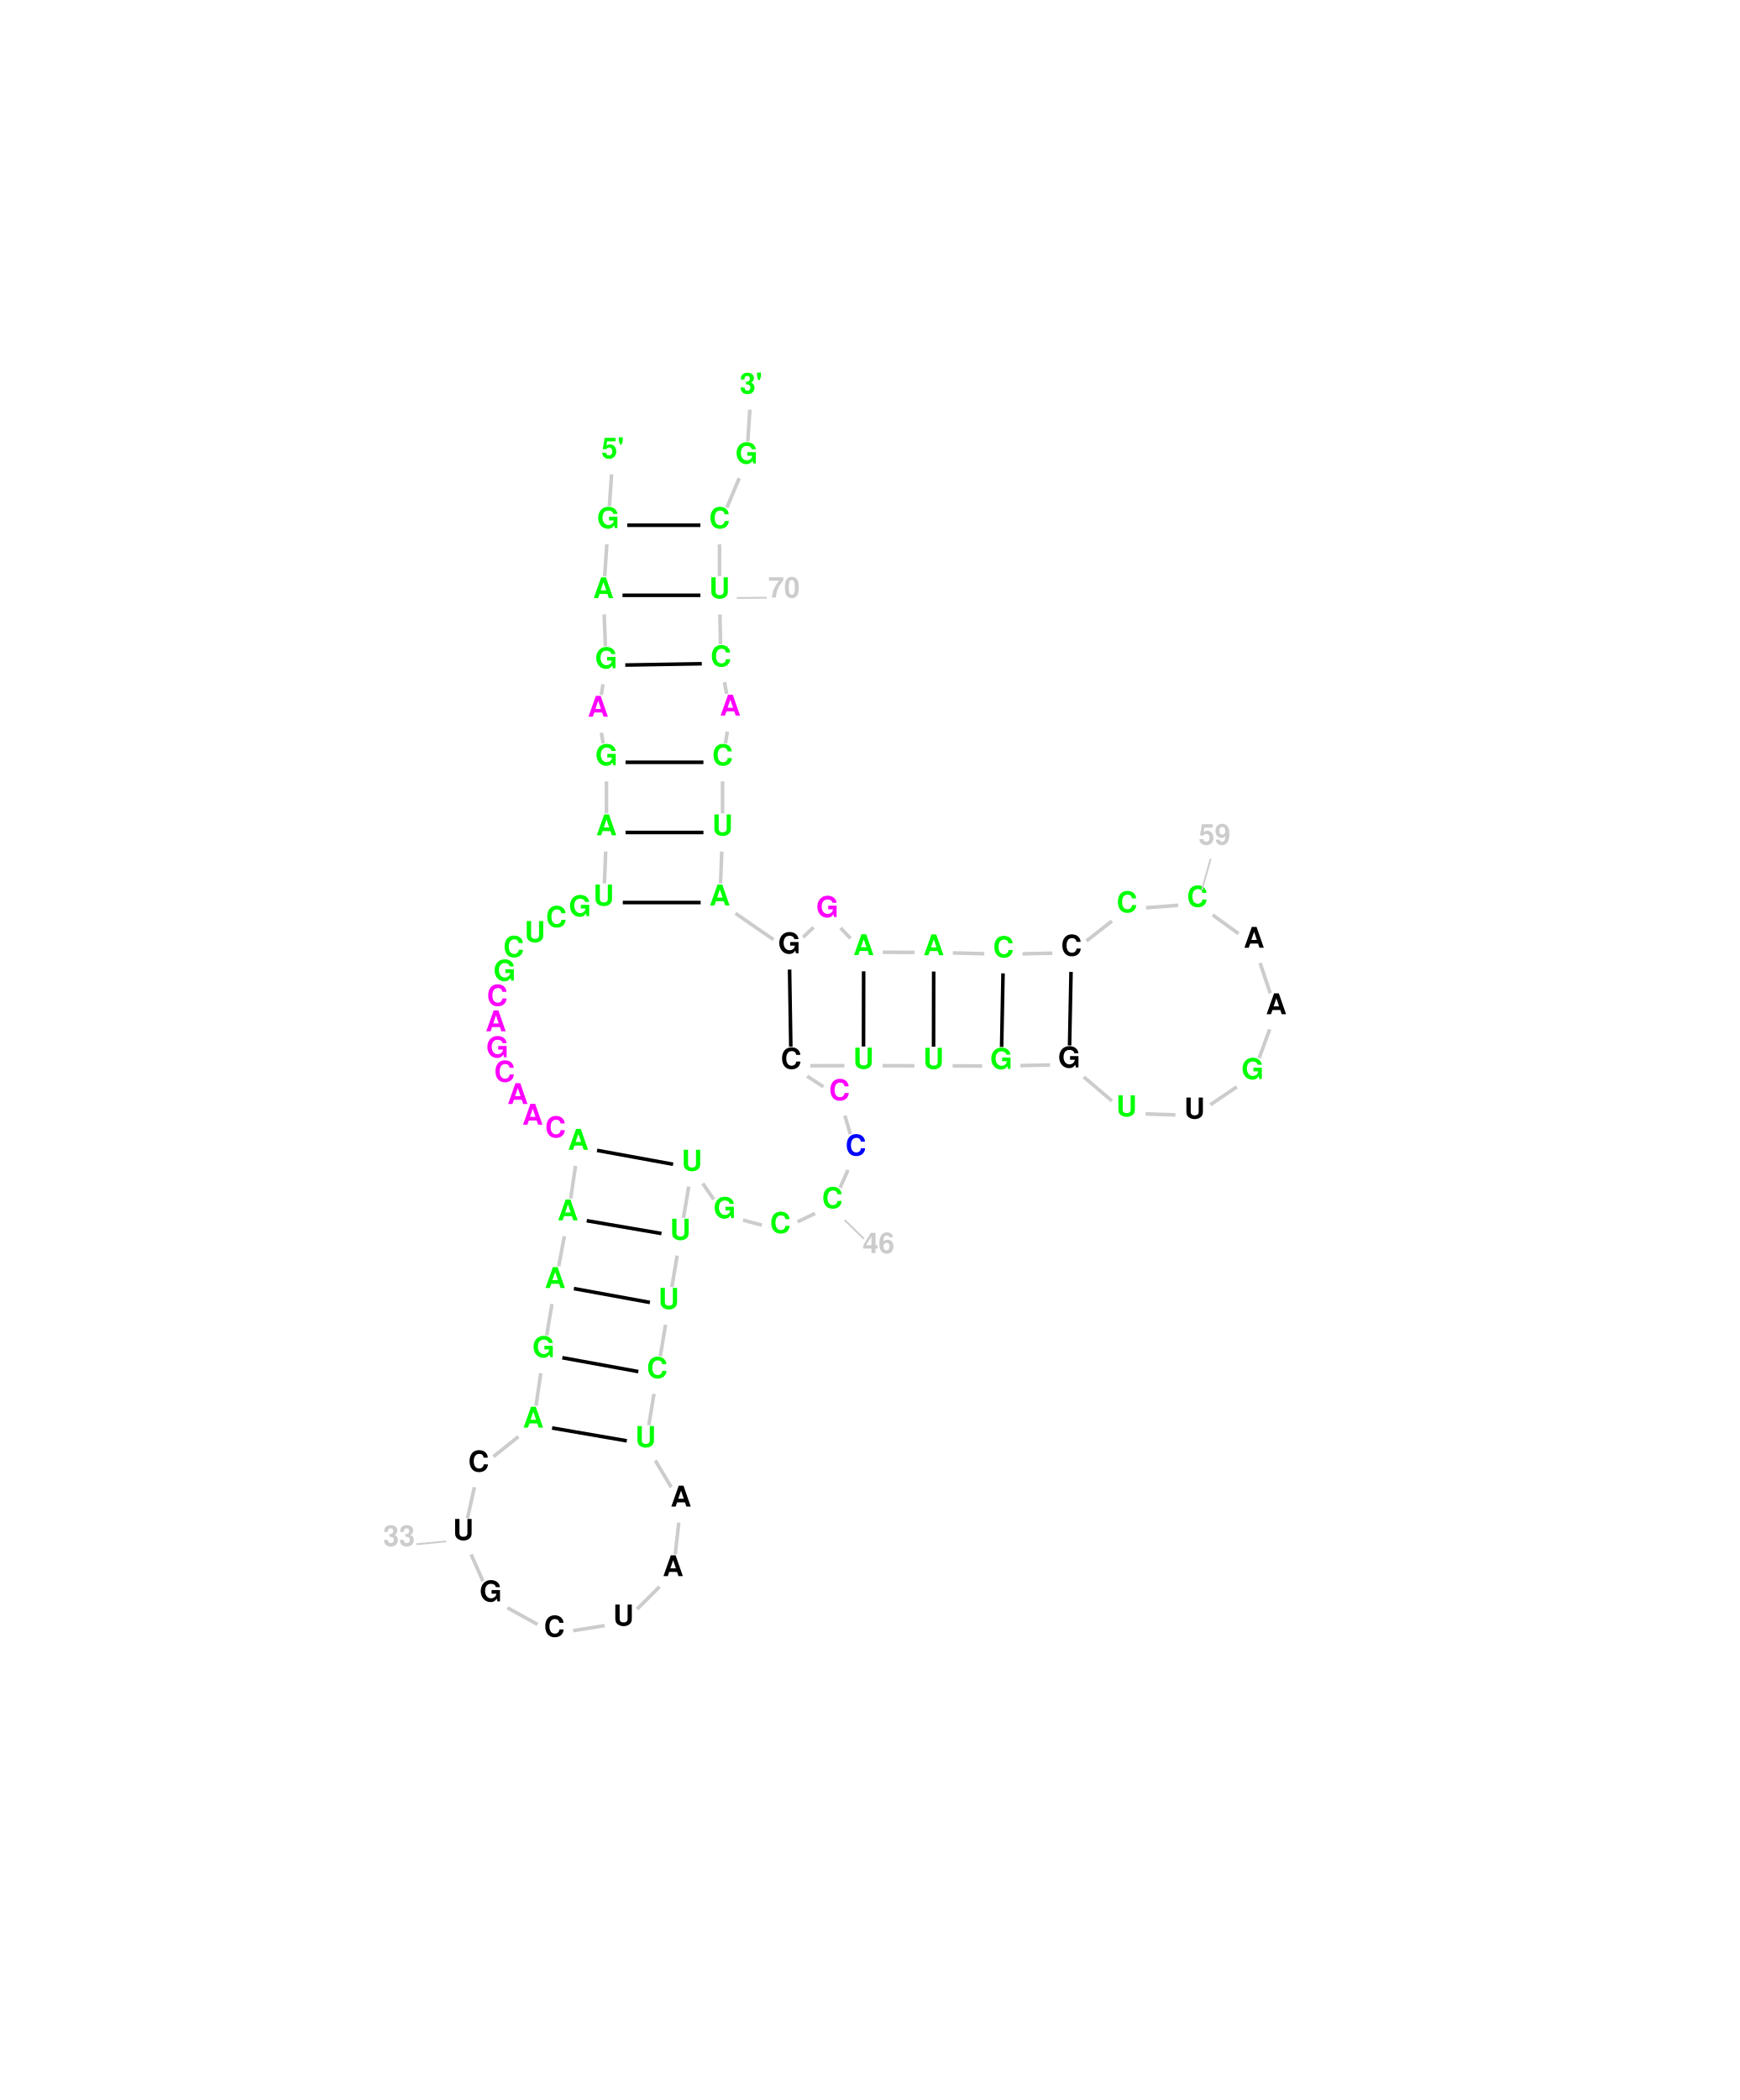
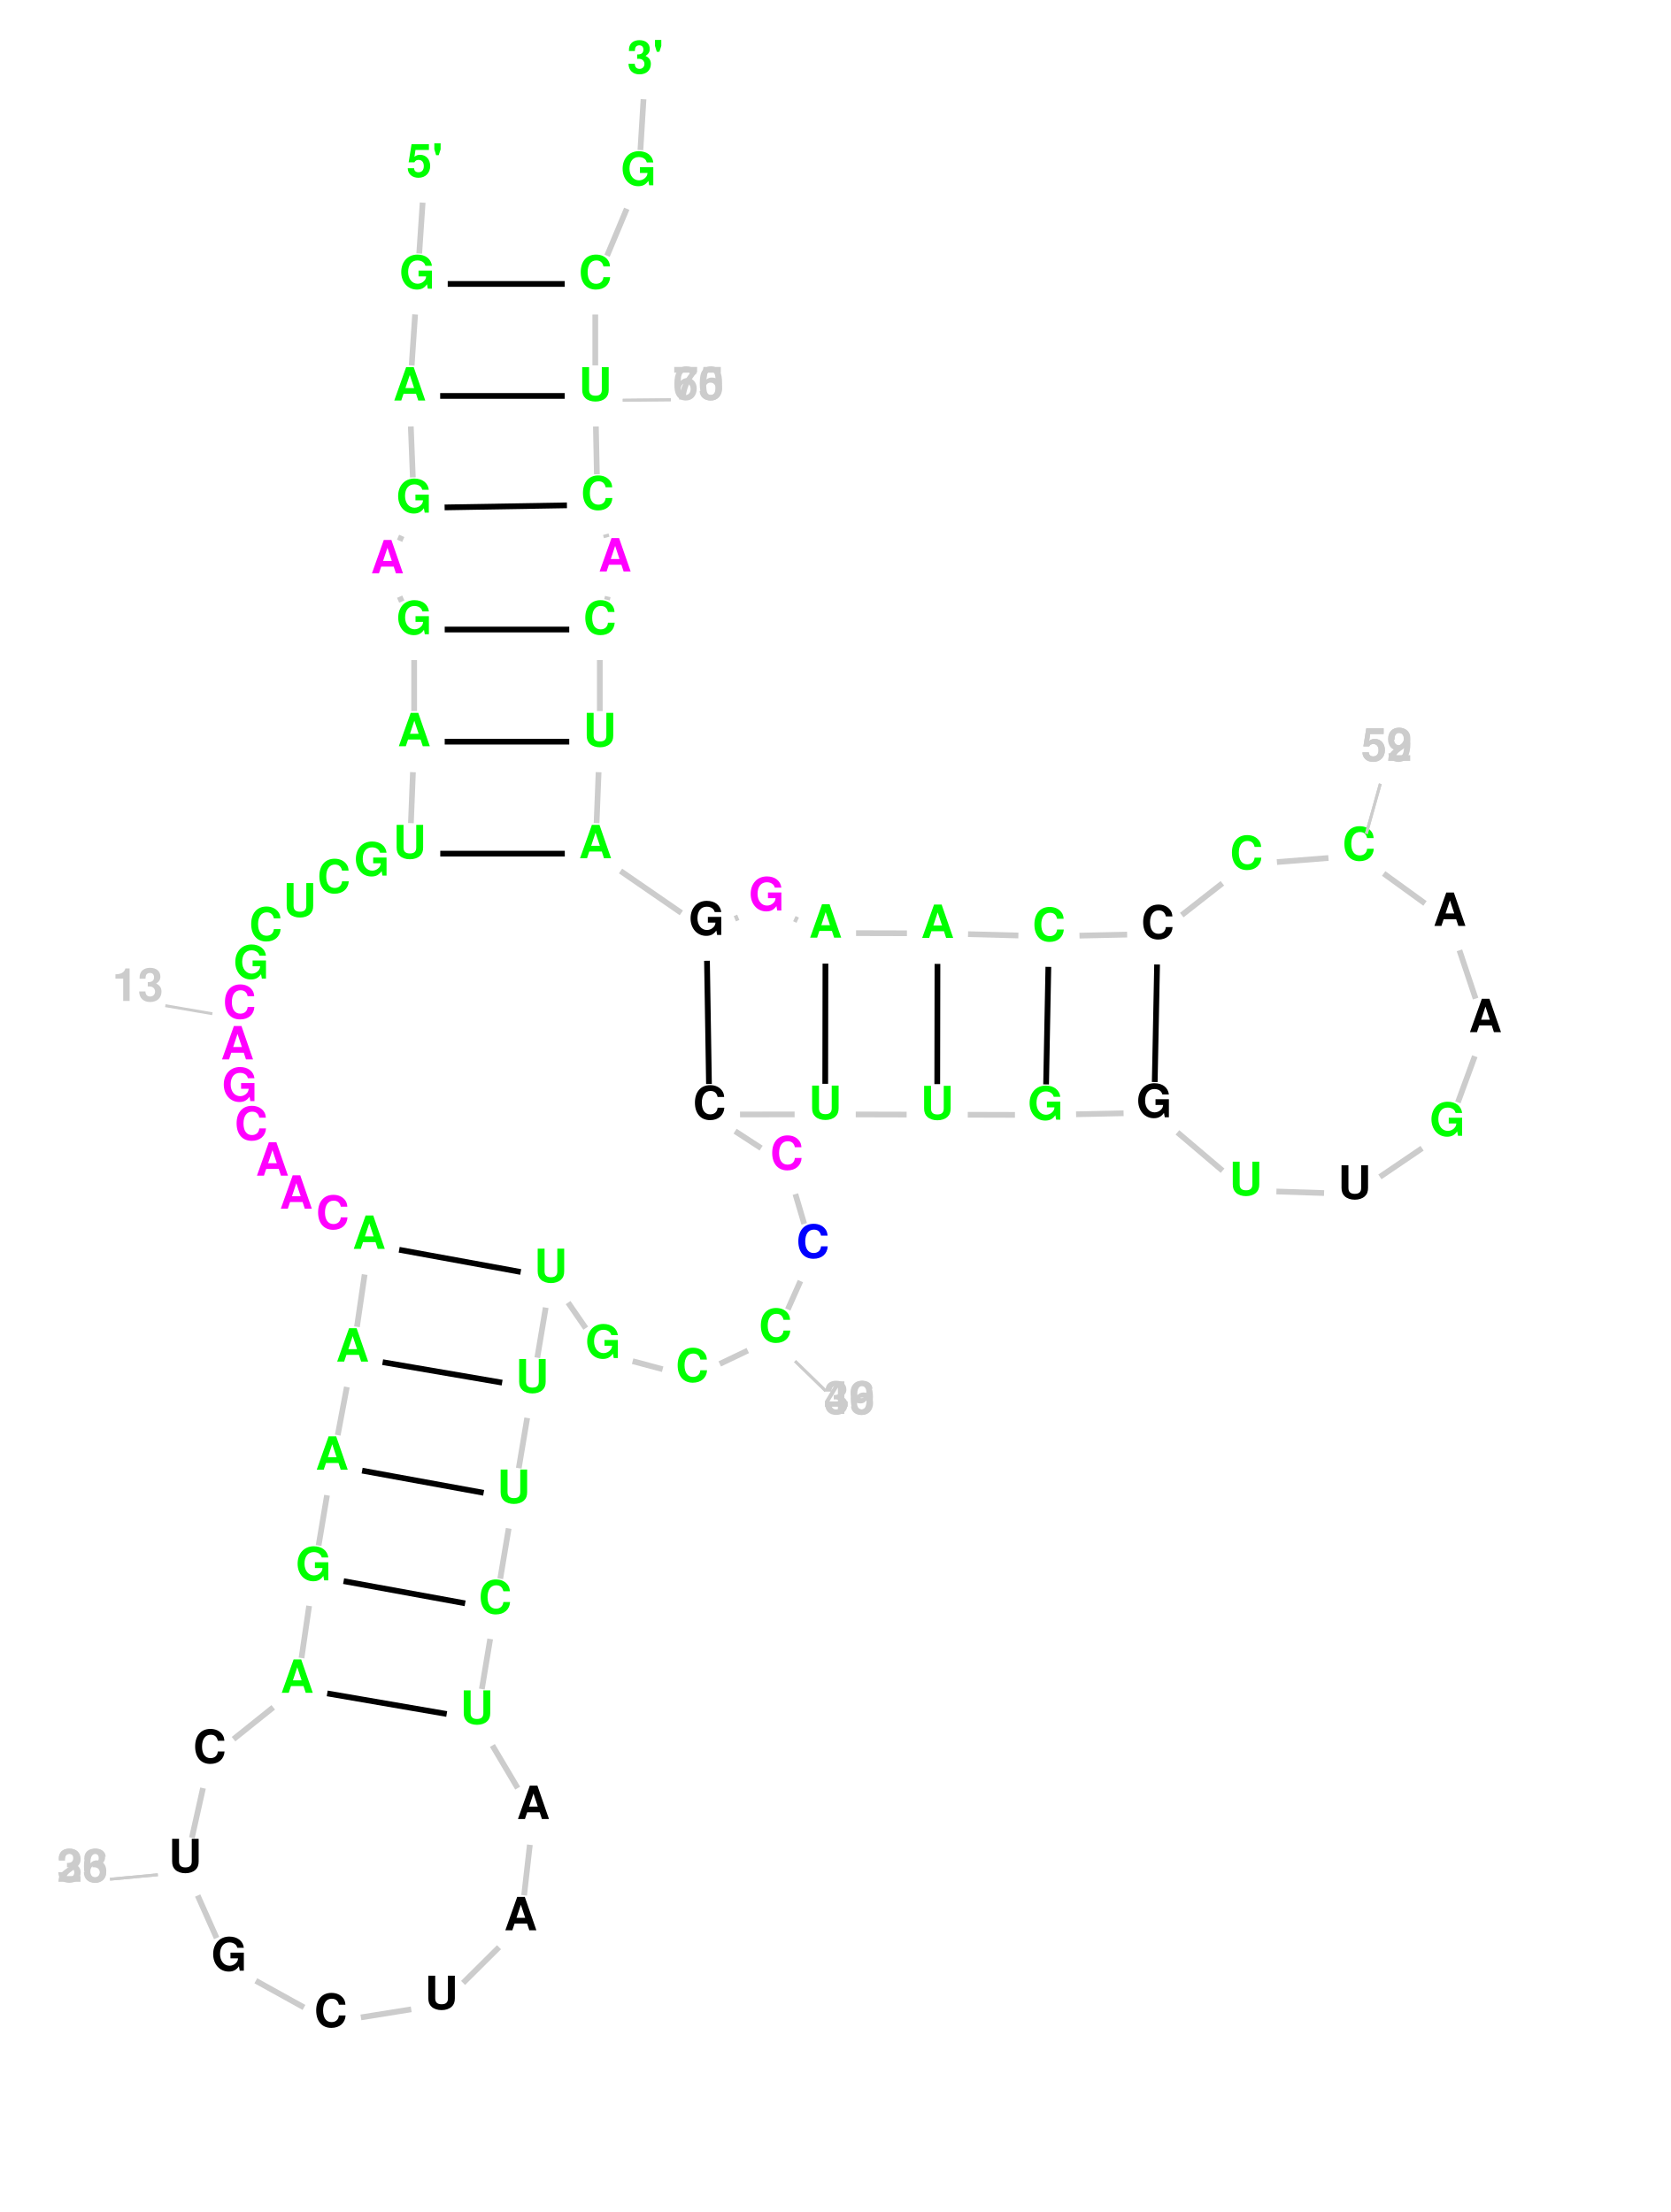
- <svg xmlns="http://www.w3.org/2000/svg" width="187.74" height="226.577" style="font-size: 3.094px; font-weight: bold; font-family: Helvetica; ">
+ <svg xmlns="http://www.w3.org/2000/svg" width="450.96" height="597.31">
  <g>
    <style type="text/css">


- text.red {fill: rgb(255, 0, 255); }
- text.green {fill: rgb(0, 255, 0); }
- text.blue {fill: rgb(0, 0, 255); }
- text.black {fill: rgb(0, 0, 0); }
- text.gray {fill: rgb(204, 204, 204); }
- text.brown {fill: rgb(211.65, 104.55, 30.6); }
- text {fill: rgb(0, 0, 0); text-anchor: middle; alignment-baseline: middle; }
circle.red {stroke: rgb(255, 0, 255); fill: none; }
circle.green {stroke: rgb(0, 255, 0); fill: none; }
circle.blue {stroke: rgb(0, 0, 255); fill: none; }
circle.black {stroke: rgb(0, 0, 0); fill: none; }
circle.gray {stroke: rgb(204, 204, 204); fill: none; }
circle.brown {stroke: rgb(211.65, 104.55, 30.6); fill: none; }
- line.red {stroke: rgb(255, 0, 255); stroke-width: 0.387; }
- line.green {stroke: rgb(0, 255, 0); stroke-width: 0.387; }
- line.blue {stroke: rgb(0, 0, 255); stroke-width: 0.387; }
- line.black {stroke: rgb(0, 0, 0); stroke-width: 0.387; }
- line.gray {stroke: rgb(204, 204, 204); stroke-width: 0.387; }
- line.brown {stroke: rgb(211.65, 104.55, 30.6); stroke-width: 0.387; }
+ line.red {stroke: rgb(255, 0, 255); stroke-width: 1.547; }
+ line.green {stroke: rgb(0, 255, 0); stroke-width: 1.547; }
+ line.blue {stroke: rgb(0, 0, 255); stroke-width: 1.547; }
+ line.black {stroke: rgb(0, 0, 0); stroke-width: 1.547; }
+ line.gray {stroke: rgb(204, 204, 204); stroke-width: 1.547; }
+ line.brown {stroke: rgb(211.65, 104.55, 30.6); stroke-width: 1.547; }
line {stroke: rgb(0, 0, 0); }
- text.numbering-label {fill: rgb(204, 204, 204);}
- line.numbering-line {stroke: rgb(204, 204, 204); stroke-width: 0.193;}
- line.predicted {stroke: rgb(0, 0, 0); stroke-dasharray: 2}
- .sequential {visibility:hidden}
- polyline {fill:none; stroke-linejoin:round; }
- .pseudoknot_segment1 {stroke-linecap:round; stroke-opacity: 0.4; stroke-width:3.094px}
- .pseudoknot_segment2 {stroke-linecap:round; stroke-opacity: 0.4; stroke-width:3.094px}
- .pseudoknot_connection {stroke-linecap:round; stroke-opacity: 0.2; stroke-width:1.5}
+ text.red {fill: rgb(255, 0, 255); font-size: 12.377px; font-weight: bold; font-family: Helvetica; }
+ text.green {fill: rgb(0, 255, 0); font-size: 12.377px; font-weight: bold; font-family: Helvetica; }
+ text.blue {fill: rgb(0, 0, 255); font-size: 12.377px; font-weight: bold; font-family: Helvetica; }
+ text.black {fill: rgb(0, 0, 0); font-size: 12.377px; font-weight: bold; font-family: Helvetica; }
+ text.gray {fill: rgb(204, 204, 204); font-size: 12.377px; font-weight: bold; font-family: Helvetica; }
+ text.brown {fill: rgb(211.65, 104.55, 30.6); font-size: 12.377px; font-weight: bold; font-family: Helvetica; }
+ text {fill: rgb(0, 0, 0); font-size: 12.377px; font-weight: bold; font-family: Helvetica; text-anchor: middle; alignment-baseline: middle; }
+ 
+ .pseudoknot_connection{stroke-linecap: round; stroke-opacity: 0.2; stroke-width: 1.5; }
+ .pseudoknot_segment1{stroke-linecap: round; stroke-opacity: 0.4; stroke-width: 12.377; }
+ .pseudoknot_segment2{stroke-linecap: round; stroke-opacity: 0.4; stroke-width: 12.377; }
+ line.numbering-line{stroke: rgb(204, 204, 204); stroke-width: 0.774; }
+ line.predicted{stroke: rgb(0, 0, 0); stroke-dasharray: 2; }
+ polyline{fill: none; stroke-linejoin: round; }
+ sequential{visibility: hidden; }
+ text.numbering-label{fill: rgb(204, 204, 204); }

</style>
  </g>
  <g>
-     <text x="66.141" y="49.431" class="green">5'</text>
-   </g>
-   <g>
-     <text x="65.632" y="56.978" class="green">G</text>
-   </g>
-   <g>
-     <line x1="67.694" y1="56.669" x2="75.589" y2="56.669" class="black" />
-   </g>
-   <g>
-     <text x="65.121" y="64.538" class="green">A</text>
-   </g>
-   <g>
-     <line x1="67.184" y1="64.229" x2="75.589" y2="64.229" class="black" />
-   </g>
-   <g>
-     <text x="65.421" y="72.098" class="green">G</text>
-   </g>
-   <g>
-     <line x1="67.484" y1="71.754" x2="75.739" y2="71.614" class="black" />
-   </g>
-   <g>
-     <text x="64.55" y="77.33" class="red">A</text>
-   </g>
-   <g>
-     <text x="65.45" y="82.557" class="green">G</text>
-   </g>
-   <g>
-     <line x1="67.513" y1="82.248" x2="75.917" y2="82.248" class="black" />
-   </g>
-   <g>
-     <text x="65.45" y="90.127" class="green">A</text>
-   </g>
-   <g>
-     <line x1="67.513" y1="89.818" x2="75.917" y2="89.818" class="black" />
-   </g>
-   <g>
-     <text x="65.15" y="97.687" class="green">U</text>
-   </g>
-   <g>
-     <line x1="67.213" y1="97.378" x2="75.617" y2="97.378" class="black" />
-   </g>
-   <g>
-     <text x="62.592" y="98.85" class="green">G</text>
-   </g>
-   <g>
-     <text x="60.033" y="100.013" class="green">C</text>
-   </g>
-   <g>
-     <text x="57.73" y="101.621" class="green">U</text>
-   </g>
-   <g>
-     <text x="55.432" y="103.239" class="green">C</text>
-   </g>
-   <g>
-     <text x="54.455" y="105.802" class="green">G</text>
-   </g>
-   <g>
-     <text x="53.663" y="108.498" class="red">C</text>
-   </g>
-   <g>
-     <text x="46.8" y="107.323" class="numbering-label sequential">13</text>
-   </g>
-   <g>
-     <line x1="51.833" y1="108.185" x2="48.657" y2="107.641" class="numbering-line sequential" />
-   </g>
-   <g>
-     <text x="53.519" y="111.269" class="red">A</text>
-   </g>
-   <g>
-     <text x="53.678" y="114.075" class="red">G</text>
-   </g>
-   <g>
-     <text x="54.448" y="116.695" class="red">C</text>
-   </g>
-   <g>
-     <text x="55.876" y="119.116" class="red">A</text>
-   </g>
-   <g>
-     <text x="57.486" y="121.347" class="red">A</text>
-   </g>
-   <g>
-     <text x="59.948" y="122.702" class="red">C</text>
-   </g>
-   <g>
-     <text x="62.41" y="124.057" class="green">A</text>
-   </g>
-   <g>
-     <line x1="64.439" y1="124.119" x2="72.641" y2="125.617" class="black" />
-   </g>
-   <g>
-     <text x="61.29" y="131.667" class="green">A</text>
-   </g>
-   <g>
-     <line x1="63.323" y1="131.707" x2="71.387" y2="133.089" class="black" />
-   </g>
-   <g>
-     <text x="59.91" y="138.967" class="green">A</text>
-   </g>
-   <g>
-     <line x1="61.939" y1="139.029" x2="70.141" y2="140.527" class="black" />
-   </g>
-   <g>
-     <text x="58.66" y="146.427" class="green">G</text>
-   </g>
-   <g>
-     <line x1="60.689" y1="146.489" x2="68.891" y2="147.987" class="black" />
-   </g>
-   <g>
-     <text x="57.55" y="154.027" class="green">A</text>
-   </g>
-   <g>
-     <line x1="59.583" y1="154.068" x2="67.647" y2="155.458" class="black" />
-   </g>
-   <g>
-     <text x="51.65" y="158.757" class="black">C</text>
-   </g>
-   <g>
-     <text x="50" y="166.137" class="black">U</text>
-   </g>
-   <g>
-     <text x="43.068" y="166.785" class="numbering-label sequential">26</text>
-   </g>
-   <g>
-     <text x="43.068" y="166.785" class="numbering-label template">33</text>
-   </g>
-   <g>
-     <line x1="48.152" y1="166.31" x2="44.925" y2="166.612" class="numbering-line sequential" />
-   </g>
-   <g>
-     <line x1="48.152" y1="166.31" x2="44.925" y2="166.612" class="numbering-line template" />
-   </g>
-   <g>
-     <text x="52.96" y="172.777" class="black">G</text>
-   </g>
-   <g>
-     <text x="59.82" y="176.577" class="black">C</text>
-   </g>
-   <g>
-     <text x="67.29" y="175.377" class="black">U</text>
-   </g>
-   <g>
-     <text x="72.64" y="170.057" class="black">A</text>
-   </g>
-   <g>
-     <text x="73.49" y="162.547" class="black">A</text>
-   </g>
-   <g>
-     <text x="69.68" y="156.117" class="green">U</text>
-   </g>
-   <g>
-     <text x="70.92" y="148.667" class="green">C</text>
-   </g>
-   <g>
-     <text x="72.17" y="141.207" class="green">U</text>
-   </g>
-   <g>
-     <text x="73.42" y="133.747" class="green">U</text>
-   </g>
-   <g>
-     <text x="74.67" y="126.297" class="green">U</text>
-   </g>
-   <g>
-     <text x="78.202" y="131.419" class="green">G</text>
-   </g>
-   <g>
-     <text x="84.214" y="133.023" class="green">C</text>
-   </g>
-   <g>
-     <text x="89.828" y="130.342" class="green">C</text>
-   </g>
-   <g>
-     <text x="94.816" y="135.198" class="numbering-label sequential">39</text>
-   </g>
-   <g>
-     <text x="94.816" y="135.198" class="numbering-label template">46</text>
-   </g>
-   <g>
-     <line x1="91.158" y1="131.637" x2="93.227" y2="133.651" class="numbering-line sequential" />
-   </g>
-   <g>
-     <line x1="91.158" y1="131.637" x2="93.227" y2="133.651" class="numbering-line template" />
-   </g>
-   <g>
-     <text x="92.359" y="124.658" class="blue">C</text>
-   </g>
-   <g>
-     <text x="90.594" y="118.691" class="red">C</text>
-   </g>
-   <g>
-     <text x="85.38" y="115.297" class="black">C</text>
-   </g>
-   <g>
-     <line x1="85.347" y1="112.925" x2="85.213" y2="104.61" class="black" />
-   </g>
-   <g>
-     <text x="93.19" y="115.287" class="green">U</text>
-   </g>
-   <g>
-     <line x1="93.193" y1="112.915" x2="93.207" y2="104.801" class="black" />
-   </g>
-   <g>
-     <text x="100.75" y="115.307" class="green">U</text>
-   </g>
-   <g>
-     <line x1="100.753" y1="112.935" x2="100.767" y2="104.821" class="black" />
-   </g>
-   <g>
-     <text x="108.06" y="115.327" class="green">G</text>
-   </g>
-   <g>
-     <line x1="108.099" y1="112.956" x2="108.251" y2="105.02" class="black" />
-   </g>
-   <g>
-     <text x="115.39" y="115.167" class="black">G</text>
-   </g>
-   <g>
-     <line x1="115.431" y1="112.796" x2="115.589" y2="104.86" class="black" />
-   </g>
-   <g>
-     <text x="121.58" y="120.427" class="green">U</text>
-   </g>
-   <g>
-     <text x="128.92" y="120.667" class="black">U</text>
-   </g>
-   <g>
-     <text x="135.18" y="116.417" class="green">G</text>
-   </g>
-   <g>
-     <text x="137.74" y="109.427" class="black">A</text>
-   </g>
-   <g>
-     <text x="135.34" y="102.257" class="black">A</text>
-   </g>
-   <g>
-     <text x="129.21" y="97.817" class="green">C</text>
-   </g>
-   <g>
-     <text x="131.086" y="91.113" class="numbering-label sequential">52</text>
-   </g>
-   <g>
-     <text x="131.086" y="91.113" class="numbering-label template">59</text>
-   </g>
-   <g>
-     <line x1="129.71" y1="96.03" x2="130.653" y2="92.66" class="numbering-line sequential" />
-   </g>
-   <g>
-     <line x1="129.71" y1="96.03" x2="130.653" y2="92.66" class="numbering-line template" />
-   </g>
-   <g>
-     <text x="121.62" y="98.417" class="green">C</text>
-   </g>
-   <g>
-     <text x="115.63" y="103.107" class="black">C</text>
-   </g>
-   <g>
-     <text x="108.29" y="103.267" class="green">C</text>
-   </g>
-   <g>
-     <text x="100.77" y="103.067" class="green">A</text>
-   </g>
-   <g>
-     <text x="93.21" y="103.047" class="green">A</text>
-   </g>
-   <g>
-     <text x="89.29" y="98.937" class="red">G</text>
-   </g>
-   <g>
-     <text x="85.18" y="102.857" class="black">G</text>
-   </g>
-   <g>
-     <text x="77.68" y="97.687" class="green">A</text>
-   </g>
-   <g>
-     <text x="77.98" y="90.127" class="green">U</text>
-   </g>
-   <g>
-     <text x="77.98" y="82.557" class="green">C</text>
-   </g>
-   <g>
-     <text x="78.811" y="77.207" class="red">A</text>
-   </g>
-   <g>
-     <text x="77.802" y="71.888" class="green">C</text>
-   </g>
-   <g>
-     <text x="77.651" y="64.538" class="green">U</text>
-   </g>
-   <g>
-     <text x="84.613" y="64.468" class="numbering-label sequential">65</text>
-   </g>
-   <g>
-     <text x="84.613" y="64.468" class="numbering-label template">70</text>
-   </g>
-   <g>
-     <line x1="79.508" y1="64.519" x2="82.757" y2="64.487" class="numbering-line sequential" />
-   </g>
-   <g>
-     <line x1="79.508" y1="64.519" x2="82.757" y2="64.487" class="numbering-line template" />
-   </g>
-   <g>
-     <text x="77.651" y="56.978" class="green">C</text>
-   </g>
-   <g>
-     <text x="80.572" y="50" class="green">G</text>
-   </g>
-   <g>
-     <text x="81.061" y="42.451" class="green">3'</text>
-   </g>
-   <g>
-     <line x1="66.002" y1="51.179" x2="65.77" y2="54.611" class="gray" />
-   </g>
-   <g>
-     <line x1="65.493" y1="58.727" x2="65.26" y2="62.171" class="gray" />
-   </g>
-   <g>
-     <line x1="65.203" y1="66.29" x2="65.34" y2="69.728" class="gray" />
-   </g>
-   <g>
-     <line x1="65.083" y1="73.823" x2="64.889" y2="74.986" class="gray" />
-   </g>
-   <g>
-     <line x1="64.9" y1="79.054" x2="65.1" y2="80.215" class="gray" />
-   </g>
-   <g>
-     <line x1="65.45" y1="84.311" x2="65.45" y2="87.755" class="gray" />
-   </g>
-   <g>
-     <line x1="65.368" y1="91.879" x2="65.232" y2="95.317" class="gray" />
-   </g>
-   <g>
-     <line x1="62.11" y1="125.789" x2="61.59" y2="129.317" class="gray" />
-   </g>
-   <g>
-     <line x1="60.907" y1="133.385" x2="60.293" y2="136.631" class="gray" />
-   </g>
-   <g>
-     <line x1="59.569" y1="140.692" x2="59.001" y2="144.084" class="gray" />
-   </g>
-   <g>
-     <line x1="58.362" y1="148.159" x2="57.848" y2="151.677" class="gray" />
-   </g>
-   <g>
-     <line x1="55.941" y1="155.008" x2="53.259" y2="157.158" class="gray" />
-   </g>
-   <g>
-     <line x1="51.2" y1="160.461" x2="50.45" y2="163.815" class="gray" />
-   </g>
-   <g>
-     <line x1="50.84" y1="167.712" x2="52.12" y2="170.584" class="gray" />
-   </g>
-   <g>
-     <line x1="54.764" y1="173.468" x2="58.016" y2="175.268" class="gray" />
-   </g>
-   <g>
-     <line x1="61.857" y1="175.941" x2="65.253" y2="175.395" class="gray" />
-   </g>
-   <g>
-     <line x1="68.753" y1="173.613" x2="71.177" y2="171.202" class="gray" />
-   </g>
-   <g>
-     <line x1="72.872" y1="167.698" x2="73.258" y2="164.288" class="gray" />
-   </g>
-   <g>
-     <line x1="72.439" y1="160.463" x2="70.731" y2="157.583" class="gray" />
-   </g>
-   <g>
-     <line x1="70.019" y1="153.773" x2="70.581" y2="150.393" class="gray" />
-   </g>
-   <g>
-     <line x1="71.261" y1="146.324" x2="71.829" y2="142.932" class="gray" />
-   </g>
-   <g>
-     <line x1="72.511" y1="138.864" x2="73.079" y2="135.472" class="gray" />
-   </g>
-   <g>
-     <line x1="73.761" y1="131.404" x2="74.329" y2="128.022" class="gray" />
-   </g>
-   <g>
-     <line x1="75.841" y1="127.686" x2="77.031" y2="129.412" class="gray" />
-   </g>
-   <g>
-     <line x1="80.195" y1="131.642" x2="82.221" y2="132.182" class="gray" />
-   </g>
-   <g>
-     <line x1="86.075" y1="131.825" x2="87.966" y2="130.921" class="gray" />
-   </g>
-   <g>
-     <line x1="90.667" y1="128.148" x2="91.519" y2="126.233" class="gray" />
-   </g>
-   <g>
-     <line x1="91.774" y1="122.37" x2="91.179" y2="120.36" class="gray" />
-   </g>
-   <g>
-     <line x1="88.866" y1="117.257" x2="87.109" y2="116.113" class="gray" />
-   </g>
-   <g>
-     <line x1="87.443" y1="114.985" x2="91.127" y2="114.981" class="gray" />
-   </g>
-   <g>
-     <line x1="95.253" y1="114.983" x2="98.687" y2="114.993" class="gray" />
-   </g>
-   <g>
-     <line x1="102.813" y1="115.004" x2="105.997" y2="115.012" class="gray" />
-   </g>
-   <g>
-     <line x1="110.122" y1="114.973" x2="113.328" y2="114.903" class="gray" />
-   </g>
-   <g>
-     <line x1="116.962" y1="116.194" x2="120.008" y2="118.782" class="gray" />
-   </g>
-   <g>
-     <line x1="123.642" y1="120.185" x2="126.858" y2="120.291" class="gray" />
-   </g>
-   <g>
-     <line x1="130.627" y1="119.199" x2="133.473" y2="117.267" class="gray" />
-   </g>
-   <g>
-     <line x1="135.889" y1="114.171" x2="137.031" y2="111.055" class="gray" />
-   </g>
-   <g>
-     <line x1="137.085" y1="107.162" x2="135.995" y2="103.904" class="gray" />
-   </g>
-   <g>
-     <line x1="133.669" y1="100.738" x2="130.881" y2="98.718" class="gray" />
-   </g>
-   <g>
-     <line x1="127.154" y1="97.671" x2="123.676" y2="97.945" class="gray" />
-   </g>
-   <g>
-     <line x1="119.996" y1="99.38" x2="117.254" y2="101.526" class="gray" />
-   </g>
-   <g>
-     <line x1="113.568" y1="102.843" x2="110.352" y2="102.913" class="gray" />
-   </g>
-   <g>
-     <line x1="106.228" y1="102.903" x2="102.832" y2="102.813" class="gray" />
-   </g>
-   <g>
-     <line x1="98.707" y1="102.753" x2="95.273" y2="102.743" class="gray" />
-   </g>
-   <g>
-     <line x1="91.786" y1="101.245" x2="90.714" y2="100.121" class="gray" />
-   </g>
-   <g>
-     <line x1="87.797" y1="100.052" x2="86.673" y2="101.124" class="gray" />
-   </g>
-   <g>
-     <line x1="83.482" y1="101.377" x2="79.378" y2="98.549" class="gray" />
-   </g>
-   <g>
-     <line x1="77.762" y1="95.317" x2="77.898" y2="91.879" class="gray" />
-   </g>
-   <g>
-     <line x1="77.98" y1="87.755" x2="77.98" y2="84.311" class="gray" />
-   </g>
-   <g>
-     <line x1="78.297" y1="80.21" x2="78.495" y2="78.936" class="gray" />
-   </g>
-   <g>
-     <line x1="78.427" y1="74.871" x2="78.186" y2="73.605" class="gray" />
-   </g>
-   <g>
-     <line x1="77.759" y1="69.516" x2="77.694" y2="66.291" class="gray" />
-   </g>
-   <g>
-     <line x1="77.651" y1="62.166" x2="77.651" y2="58.731" class="gray" />
-   </g>
-   <g>
-     <line x1="78.448" y1="54.766" x2="79.776" y2="51.593" class="gray" />
-   </g>
-   <g>
-     <line x1="80.706" y1="47.632" x2="80.928" y2="44.2" class="gray" />
+     <text x="114.651" y="47.722" class="green">5'</text>
+   </g>
+   <g>
+     <text x="112.614" y="77.912" class="green">G</text>
+   </g>
+   <g>
+     <line x1="120.865" y1="76.675" x2="152.443" y2="76.675" class="black" />
+   </g>
+   <g>
+     <text x="110.574" y="108.152" class="green">A</text>
+   </g>
+   <g>
+     <line x1="118.825" y1="106.915" x2="152.443" y2="106.915" class="black" />
+   </g>
+   <g>
+     <text x="111.774" y="138.392" class="green">G</text>
+   </g>
+   <g>
+     <line x1="120.024" y1="137.015" x2="153.044" y2="136.455" class="black" />
+   </g>
+   <g>
+     <text x="104.548" y="154.817" class="red">A</text>
+   </g>
+   <g>
+     <text x="111.8" y="171.23" class="green">G</text>
+   </g>
+   <g>
+     <line x1="120.051" y1="169.992" x2="153.669" y2="169.992" class="black" />
+   </g>
+   <g>
+     <text x="111.8" y="201.51" class="green">A</text>
+   </g>
+   <g>
+     <line x1="120.051" y1="200.272" x2="153.669" y2="200.272" class="black" />
+   </g>
+   <g>
+     <text x="110.6" y="231.75" class="green">U</text>
+   </g>
+   <g>
+     <line x1="118.851" y1="230.512" x2="152.469" y2="230.512" class="black" />
+   </g>
+   <g>
+     <text x="100.367" y="236.401" class="green">G</text>
+   </g>
+   <g>
+     <text x="90.134" y="241.053" class="green">C</text>
+   </g>
+   <g>
+     <text x="80.921" y="247.485" class="green">U</text>
+   </g>
+   <g>
+     <text x="71.729" y="253.955" class="green">C</text>
+   </g>
+   <g>
+     <text x="67.82" y="264.21" class="green">G</text>
+   </g>
+   <g>
+     <text x="64.65" y="274.994" class="red">C</text>
+   </g>
+   <g>
+     <text x="37.202" y="270.293" class="numbering-label sequential">13</text>
+   </g>
+   <g>
+     <line x1="57.33" y1="273.741" x2="44.628" y2="271.565" class="numbering-line sequential" />
+   </g>
+   <g>
+     <text x="64.074" y="286.077" class="red">A</text>
+   </g>
+   <g>
+     <text x="64.71" y="297.3" class="red">G</text>
+   </g>
+   <g>
+     <text x="67.793" y="307.78" class="red">C</text>
+   </g>
+   <g>
+     <text x="73.502" y="317.463" class="red">A</text>
+   </g>
+   <g>
+     <text x="79.945" y="326.39" class="red">A</text>
+   </g>
+   <g>
+     <text x="89.792" y="331.81" class="red">C</text>
+   </g>
+   <g>
+     <text x="99.64" y="337.23" class="green">A</text>
+   </g>
+   <g>
+     <line x1="107.757" y1="337.475" x2="140.563" y2="343.469" class="black" />
+   </g>
+   <g>
+     <text x="95.16" y="367.67" class="green">A</text>
+   </g>
+   <g>
+     <line x1="103.292" y1="367.827" x2="135.548" y2="373.358" class="black" />
+   </g>
+   <g>
+     <text x="89.64" y="396.87" class="green">A</text>
+   </g>
+   <g>
+     <line x1="97.757" y1="397.115" x2="130.563" y2="403.109" class="black" />
+   </g>
+   <g>
+     <text x="84.64" y="426.71" class="green">G</text>
+   </g>
+   <g>
+     <line x1="92.757" y1="426.955" x2="125.563" y2="432.949" class="black" />
+   </g>
+   <g>
+     <text x="80.2" y="457.11" class="green">A</text>
+   </g>
+   <g>
+     <line x1="88.331" y1="457.273" x2="120.589" y2="462.831" class="black" />
+   </g>
+   <g>
+     <text x="56.6" y="476.03" class="black">C</text>
+   </g>
+   <g>
+     <text x="50" y="505.55" class="black">U</text>
+   </g>
+   <g>
+     <text x="22.273" y="508.141" class="numbering-label sequential">26</text>
+   </g>
+   <g>
+     <text x="22.273" y="508.141" class="numbering-label template">33</text>
+   </g>
+   <g>
+     <line x1="42.606" y1="506.241" x2="29.699" y2="507.447" class="numbering-line sequential" />
+   </g>
+   <g>
+     <line x1="42.606" y1="506.241" x2="29.699" y2="507.447" class="numbering-line template" />
+   </g>
+   <g>
+     <text x="61.84" y="532.11" class="black">G</text>
+   </g>
+   <g>
+     <text x="89.28" y="547.31" class="black">C</text>
+   </g>
+   <g>
+     <text x="119.16" y="542.51" class="black">U</text>
+   </g>
+   <g>
+     <text x="140.56" y="521.23" class="black">A</text>
+   </g>
+   <g>
+     <text x="143.96" y="491.19" class="black">A</text>
+   </g>
+   <g>
+     <text x="128.72" y="465.47" class="green">U</text>
+   </g>
+   <g>
+     <text x="133.68" y="435.67" class="green">C</text>
+   </g>
+   <g>
+     <text x="138.68" y="405.83" class="green">U</text>
+   </g>
+   <g>
+     <text x="143.68" y="375.99" class="green">U</text>
+   </g>
+   <g>
+     <text x="148.68" y="346.19" class="green">U</text>
+   </g>
+   <g>
+     <text x="162.809" y="366.678" class="green">G</text>
+   </g>
+   <g>
+     <text x="186.854" y="373.094" class="green">C</text>
+   </g>
+   <g>
+     <text x="209.312" y="362.368" class="green">C</text>
+   </g>
+   <g>
+     <text x="229.264" y="381.794" class="numbering-label sequential">39</text>
+   </g>
+   <g>
+     <text x="229.264" y="381.794" class="numbering-label template">46</text>
+   </g>
+   <g>
+     <line x1="214.632" y1="367.548" x2="222.908" y2="375.606" class="numbering-line sequential" />
+   </g>
+   <g>
+     <line x1="214.632" y1="367.548" x2="222.908" y2="375.606" class="numbering-line template" />
+   </g>
+   <g>
+     <text x="219.434" y="339.632" class="blue">C</text>
+   </g>
+   <g>
+     <text x="212.378" y="315.766" class="red">C</text>
+   </g>
+   <g>
+     <text x="191.52" y="302.19" class="black">C</text>
+   </g>
+   <g>
+     <line x1="191.387" y1="292.702" x2="190.853" y2="259.442" class="black" />
+   </g>
+   <g>
+     <text x="222.76" y="302.15" class="green">U</text>
+   </g>
+   <g>
+     <line x1="222.773" y1="292.661" x2="222.827" y2="260.203" class="black" />
+   </g>
+   <g>
+     <text x="253" y="302.23" class="green">U</text>
+   </g>
+   <g>
+     <line x1="253.013" y1="292.741" x2="253.067" y2="260.283" class="black" />
+   </g>
+   <g>
+     <text x="282.24" y="302.31" class="green">G</text>
+   </g>
+   <g>
+     <line x1="282.397" y1="292.823" x2="283.003" y2="261.082" class="black" />
+   </g>
+   <g>
+     <text x="311.56" y="301.67" class="black">G</text>
+   </g>
+   <g>
+     <line x1="311.724" y1="292.183" x2="312.356" y2="260.442" class="black" />
+   </g>
+   <g>
+     <text x="336.32" y="322.71" class="green">U</text>
+   </g>
+   <g>
+     <text x="365.68" y="323.67" class="black">U</text>
+   </g>
+   <g>
+     <text x="390.72" y="306.67" class="green">G</text>
+   </g>
+   <g>
+     <text x="400.96" y="278.71" class="black">A</text>
+   </g>
+   <g>
+     <text x="391.36" y="250.03" class="black">A</text>
+   </g>
+   <g>
+     <text x="366.84" y="232.27" class="green">C</text>
+   </g>
+   <g>
+     <text x="374.346" y="205.453" class="numbering-label sequential">52</text>
+   </g>
+   <g>
+     <text x="374.346" y="205.453" class="numbering-label template">59</text>
+   </g>
+   <g>
+     <line x1="368.841" y1="225.119" x2="372.614" y2="211.641" class="numbering-line sequential" />
+   </g>
+   <g>
+     <line x1="368.841" y1="225.119" x2="372.614" y2="211.641" class="numbering-line template" />
+   </g>
+   <g>
+     <text x="336.48" y="234.67" class="green">C</text>
+   </g>
+   <g>
+     <text x="312.52" y="253.43" class="black">C</text>
+   </g>
+   <g>
+     <text x="283.16" y="254.07" class="green">C</text>
+   </g>
+   <g>
+     <text x="253.08" y="253.27" class="green">A</text>
+   </g>
+   <g>
+     <text x="222.84" y="253.19" class="green">A</text>
+   </g>
+   <g>
+     <text x="206.945" y="245.833" class="red">G</text>
+   </g>
+   <g>
+     <text x="190.72" y="252.43" class="black">G</text>
+   </g>
+   <g>
+     <text x="160.72" y="231.75" class="green">A</text>
+   </g>
+   <g>
+     <text x="161.92" y="201.51" class="green">U</text>
+   </g>
+   <g>
+     <text x="161.92" y="171.23" class="green">C</text>
+   </g>
+   <g>
+     <text x="166.01" y="154.309" class="red">A</text>
+   </g>
+   <g>
+     <text x="161.294" y="137.552" class="green">C</text>
+   </g>
+   <g>
+     <text x="160.694" y="108.152" class="green">U</text>
+   </g>
+   <g>
+     <text x="188.54" y="107.872" class="numbering-label sequential">65</text>
+   </g>
+   <g>
+     <text x="188.54" y="107.872" class="numbering-label template">70</text>
+   </g>
+   <g>
+     <line x1="168.12" y1="108.078" x2="181.114" y2="107.947" class="numbering-line sequential" />
+   </g>
+   <g>
+     <line x1="168.12" y1="108.078" x2="181.114" y2="107.947" class="numbering-line template" />
+   </g>
+   <g>
+     <text x="160.694" y="77.912" class="green">C</text>
+   </g>
+   <g>
+     <text x="172.378" y="50" class="green">G</text>
+   </g>
+   <g>
+     <text x="174.222" y="19.797" class="green">3'</text>
+   </g>
+   <g>
+     <line x1="114.095" y1="54.717" x2="113.17" y2="68.442" class="gray" />
+   </g>
+   <g>
+     <line x1="112.059" y1="84.907" x2="111.13" y2="98.682" class="gray" />
+   </g>
+   <g>
+     <line x1="110.901" y1="115.159" x2="111.447" y2="128.91" class="gray" />
+   </g>
+   <g>
+     <line x1="108.451" y1="144.707" x2="107.871" y2="146.027" class="gray" />
+   </g>
+   <g>
+     <line x1="107.883" y1="161.126" x2="108.465" y2="162.445" class="gray" />
+   </g>
+   <g>
+     <line x1="111.8" y1="178.243" x2="111.8" y2="192.021" class="gray" />
+   </g>
+   <g>
+     <line x1="111.473" y1="208.517" x2="110.927" y2="222.268" class="gray" />
+   </g>
+   <g>
+     <line x1="98.439" y1="344.155" x2="96.361" y2="358.269" class="gray" />
+   </g>
+   <g>
+     <line x1="93.627" y1="374.54" x2="91.173" y2="387.525" class="gray" />
+   </g>
+   <g>
+     <line x1="88.276" y1="403.77" x2="86.004" y2="417.335" class="gray" />
+   </g>
+   <g>
+     <line x1="83.448" y1="433.637" x2="81.392" y2="447.708" class="gray" />
+   </g>
+   <g>
+     <line x1="73.762" y1="461.033" x2="63.038" y2="469.631" class="gray" />
+   </g>
+   <g>
+     <line x1="54.8" y1="482.845" x2="51.8" y2="496.26" class="gray" />
+   </g>
+   <g>
+     <line x1="53.359" y1="511.848" x2="58.48" y2="523.336" class="gray" />
+   </g>
+   <g>
+     <line x1="69.058" y1="534.87" x2="82.062" y2="542.074" class="gray" />
+   </g>
+   <g>
+     <line x1="97.427" y1="544.764" x2="111.013" y2="542.581" class="gray" />
+   </g>
+   <g>
+     <line x1="125.011" y1="535.454" x2="134.709" y2="525.81" class="gray" />
+   </g>
+   <g>
+     <line x1="141.488" y1="511.794" x2="143.032" y2="498.151" class="gray" />
+   </g>
+   <g>
+     <line x1="139.754" y1="482.854" x2="132.926" y2="471.331" class="gray" />
+   </g>
+   <g>
+     <line x1="130.075" y1="456.093" x2="132.325" y2="442.571" class="gray" />
+   </g>
+   <g>
+     <line x1="135.044" y1="426.295" x2="137.316" y2="412.73" class="gray" />
+   </g>
+   <g>
+     <line x1="140.044" y1="396.455" x2="142.316" y2="382.89" class="gray" />
+   </g>
+   <g>
+     <line x1="145.045" y1="366.615" x2="147.315" y2="353.09" class="gray" />
+   </g>
+   <g>
+     <line x1="153.364" y1="351.745" x2="158.124" y2="358.648" class="gray" />
+   </g>
+   <g>
+     <line x1="170.781" y1="367.567" x2="178.882" y2="369.729" class="gray" />
+   </g>
+   <g>
+     <line x1="194.3" y1="368.3" x2="201.866" y2="364.686" class="gray" />
+   </g>
+   <g>
+     <line x1="212.668" y1="353.592" x2="216.078" y2="345.932" class="gray" />
+   </g>
+   <g>
+     <line x1="217.095" y1="330.482" x2="214.717" y2="322.441" class="gray" />
+   </g>
+   <g>
+     <line x1="205.463" y1="310.027" x2="198.435" y2="305.453" class="gray" />
+   </g>
+   <g>
+     <line x1="199.771" y1="300.942" x2="214.509" y2="300.923" class="gray" />
+   </g>
+   <g>
+     <line x1="231.011" y1="300.934" x2="244.749" y2="300.97" class="gray" />
+   </g>
+   <g>
+     <line x1="261.251" y1="301.015" x2="273.989" y2="301.05" class="gray" />
+   </g>
+   <g>
+     <line x1="290.489" y1="300.892" x2="303.311" y2="300.612" class="gray" />
+   </g>
+   <g>
+     <line x1="317.848" y1="305.775" x2="330.032" y2="316.129" class="gray" />
+   </g>
+   <g>
+     <line x1="344.567" y1="321.742" x2="357.433" y2="322.163" class="gray" />
+   </g>
+   <g>
+     <line x1="372.506" y1="317.798" x2="383.894" y2="310.067" class="gray" />
+   </g>
+   <g>
+     <line x1="393.558" y1="297.684" x2="398.122" y2="285.22" class="gray" />
+   </g>
+   <g>
+     <line x1="398.341" y1="269.648" x2="393.979" y2="256.617" class="gray" />
+   </g>
+   <g>
+     <line x1="384.678" y1="243.952" x2="373.522" y2="235.872" class="gray" />
+   </g>
+   <g>
+     <line x1="358.615" y1="231.683" x2="344.705" y2="232.782" class="gray" />
+   </g>
+   <g>
+     <line x1="329.983" y1="238.519" x2="319.017" y2="247.106" class="gray" />
+   </g>
+   <g>
+     <line x1="304.271" y1="252.372" x2="291.409" y2="252.652" class="gray" />
+   </g>
+   <g>
+     <line x1="274.912" y1="252.613" x2="261.328" y2="252.252" class="gray" />
+   </g>
+   <g>
+     <line x1="244.829" y1="252.01" x2="231.091" y2="251.974" class="gray" />
+   </g>
+   <g>
+     <line x1="215.352" y1="248.487" x2="214.433" y2="248.061" class="gray" />
+   </g>
+   <g>
+     <line x1="199.302" y1="247.703" x2="198.363" y2="248.085" class="gray" />
+   </g>
+   <g>
+     <line x1="183.927" y1="246.509" x2="167.513" y2="235.195" class="gray" />
+   </g>
+   <g>
+     <line x1="161.047" y1="222.268" x2="161.593" y2="208.517" class="gray" />
+   </g>
+   <g>
+     <line x1="161.92" y1="192.021" x2="161.92" y2="178.243" class="gray" />
+   </g>
+   <g>
+     <line x1="163.859" y1="161.972" x2="164.072" y2="161.092" class="gray" />
+   </g>
+   <g>
+     <line x1="163.775" y1="145.129" x2="163.53" y2="144.257" class="gray" />
+   </g>
+   <g>
+     <line x1="161.126" y1="128.065" x2="160.863" y2="115.164" class="gray" />
+   </g>
+   <g>
+     <line x1="160.694" y1="98.664" x2="160.694" y2="84.926" class="gray" />
+   </g>
+   <g>
+     <line x1="163.88" y1="69.064" x2="169.192" y2="56.373" class="gray" />
+   </g>
+   <g>
+     <line x1="172.881" y1="40.527" x2="173.719" y2="26.795" class="gray" />
  </g>
</svg>
